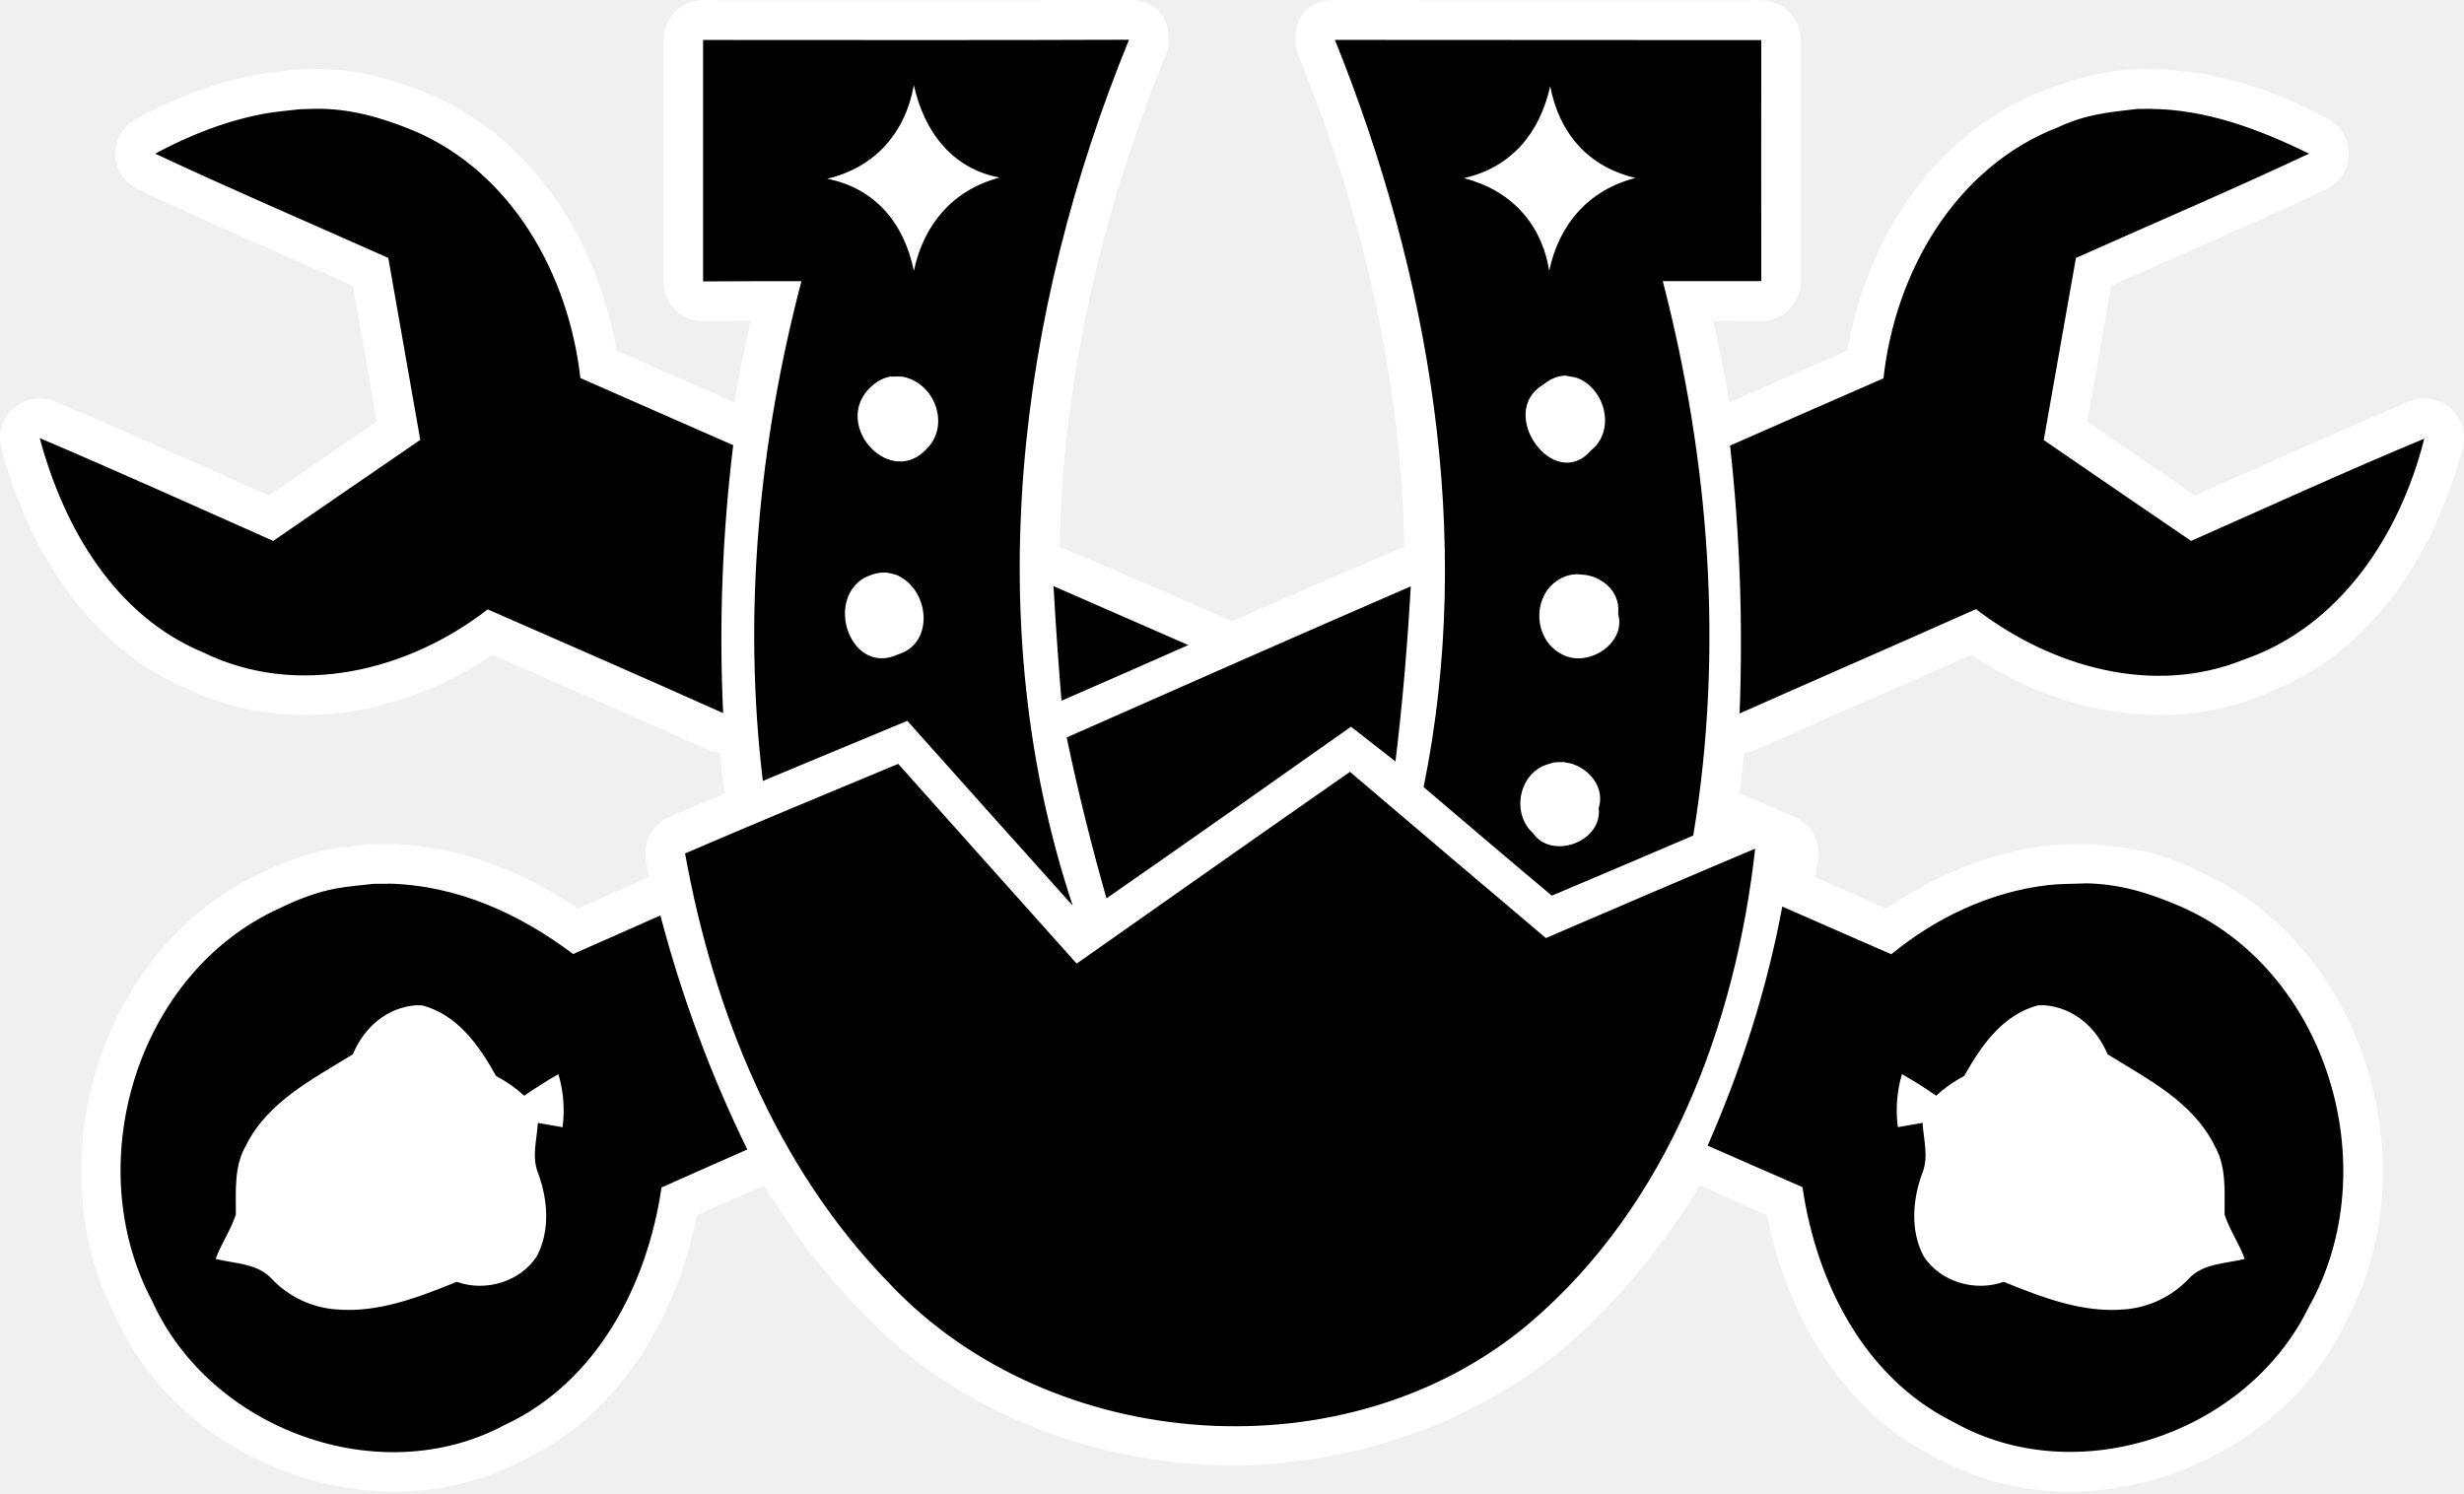
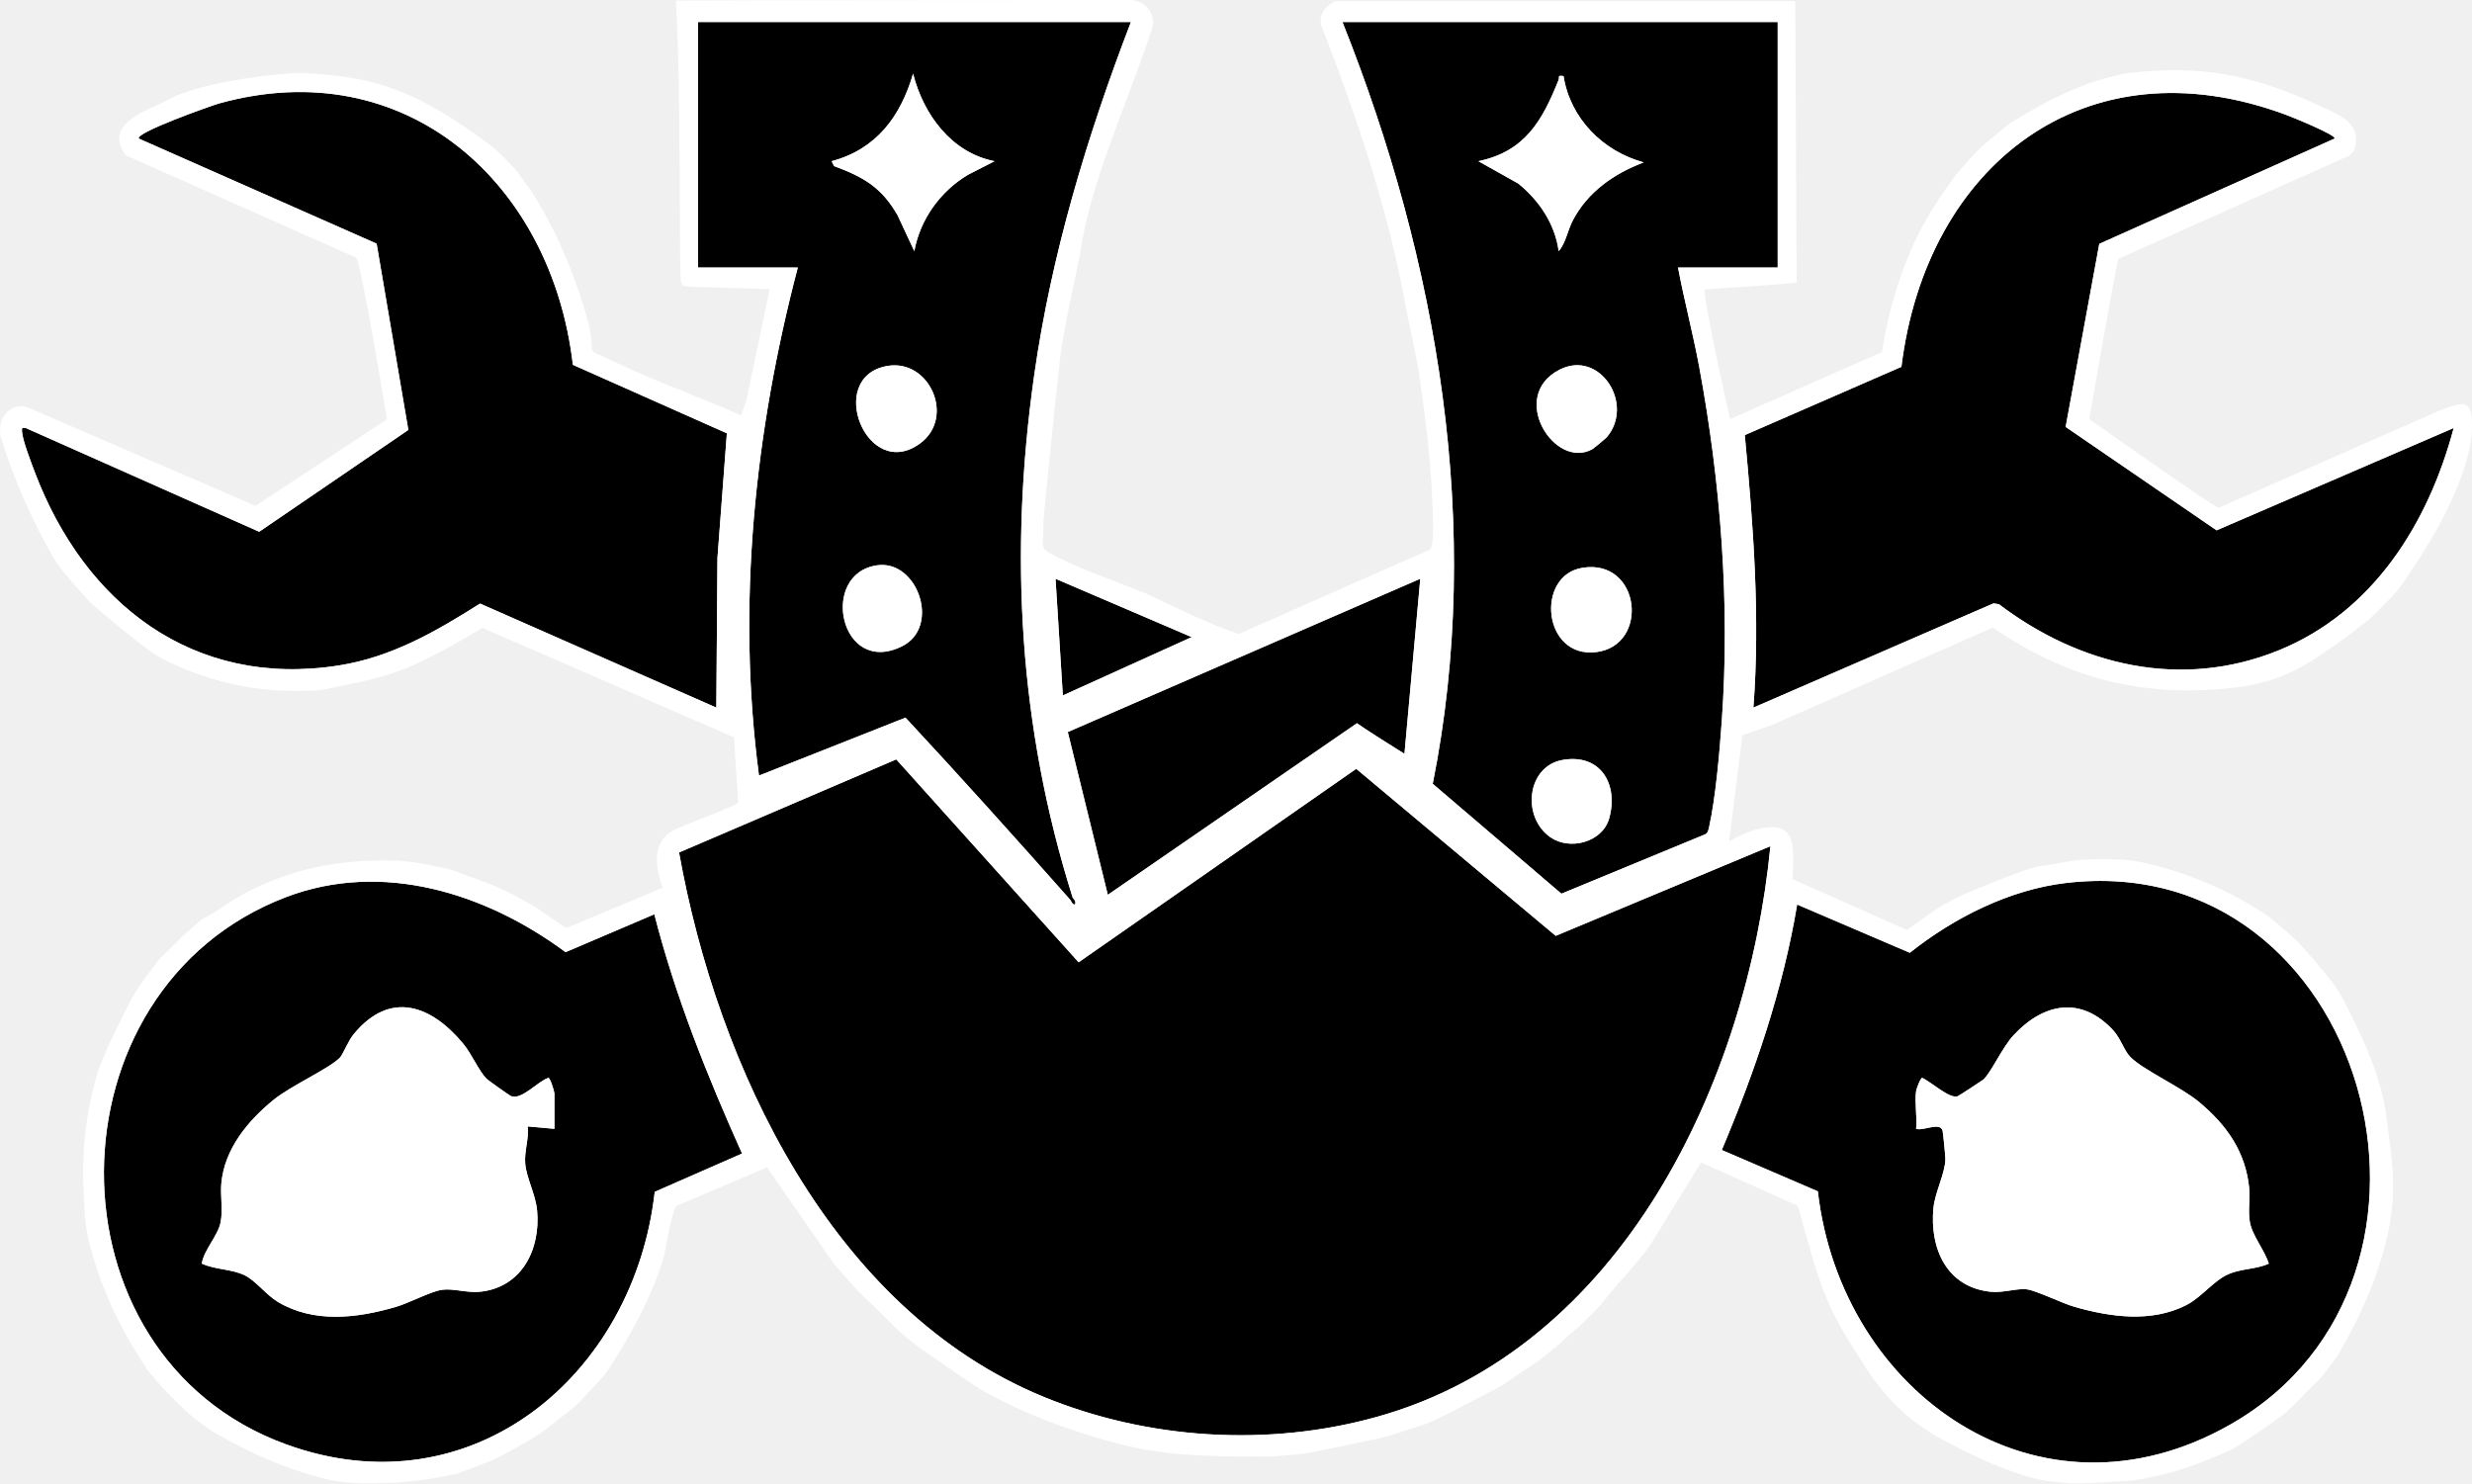
- <svg xmlns="http://www.w3.org/2000/svg" width="320" height="194" viewBox="0 0 320 194" version="1.1" xml:space="preserve" style="fill-rule:evenodd;clip-rule:evenodd;stroke-linejoin:round;stroke-miterlimit:2;">
-   <g transform="matrix(1,0,0,1,-0.0005,-63.112)">
-     <g transform="matrix(1.03225,0,0,1.03225,-5.15952,-5.1588)">
-       <path d="M160,144.292L160.001,144.292C160.001,144.292 181.272,135.012 181.691,134.947C181.31,113.779 176.331,92.593 168.332,73.041C168.332,73.041 167.96,72.284 167.96,71.138C167.96,67.161 170.817,66.129 172.981,66.138C190.832,66.213 208.692,66.166 226.543,66.166C229.304,66.166 231.543,68.405 231.543,71.166L231.543,101.548C231.543,102.88 231.011,104.157 230.066,105.096C229.121,106.034 227.841,106.557 226.509,106.548C224.52,106.534 222.532,106.527 220.543,106.524C221.316,109.919 221.998,113.336 222.581,116.771C227.538,114.603 232.479,112.421 237.427,110.246C239.786,96.578 247.859,83.553 261.019,77.972C261.036,77.964 261.054,77.957 261.071,77.95C265.702,76.047 270.488,74.72 275.565,74.829L277.547,74.896C277.703,74.902 277.858,74.914 278.012,74.934C279.486,75.122 280.97,75.227 282.435,75.485C282.442,75.486 282.45,75.487 282.457,75.489C287.858,76.463 293.028,78.476 297.849,81.067C299.513,81.962 300.531,83.72 300.479,85.609C300.427,87.498 299.314,89.197 297.602,89.999C288.69,94.174 279.629,98.081 270.612,102.082C269.611,107.773 268.609,113.478 267.608,119.186C272.13,122.291 276.647,125.385 281.155,128.491C290.103,124.512 299.018,120.505 308.042,116.662C309.802,115.913 311.834,116.232 313.279,117.486C314.723,118.739 315.326,120.706 314.832,122.553C311.453,135.192 303.976,147.574 291.426,152.818C278.879,158.863 264.188,156.084 253.028,148.54C244.035,152.473 235.044,156.406 226.068,160.434C225.542,160.669 224.988,160.809 224.43,160.853C224.303,162.236 224.155,163.619 223.989,165.001C223.95,165.324 223.88,165.639 223.78,165.942C226.12,166.931 228.457,167.927 230.789,168.931C232.926,169.851 234.146,172.123 233.732,174.413C233.604,175.119 233.471,175.825 233.332,176.53C233.542,176.59 233.749,176.666 233.951,176.756C236.734,177.998 239.521,179.228 242.306,180.456C249.14,175.83 256.797,172.742 265.154,172.352C265.505,172.349 266.149,172.339 266.149,172.339L267.883,172.339C268.085,172.339 268.286,172.351 268.486,172.375C270.214,172.585 271.95,172.704 273.658,173.024C276.544,173.564 279.317,174.609 281.951,175.896C302.385,185.178 310.674,212.461 300.332,232.076C291.887,250.537 267.476,259.526 249.296,249.924C237.081,244.196 229.845,231.873 227.299,219.034C224.522,217.798 221.738,216.574 218.965,215.351L218.866,215.304C215.406,221.005 211.355,226.342 206.649,231.16C194.674,243.815 177.322,250.442 160.001,250.543L160,250.543C142.678,250.442 125.326,243.815 113.351,231.16C108.645,226.342 104.594,221.005 101.135,215.304L101.035,215.351C98.262,216.574 95.479,217.798 92.701,219.034C90.156,231.873 82.92,244.196 70.704,249.924C52.525,259.526 28.113,250.537 19.668,232.076C9.327,212.461 17.616,185.178 38.05,175.896C40.683,174.609 43.456,173.564 46.342,173.024C48.05,172.704 49.787,172.585 51.515,172.375C51.715,172.351 51.916,172.339 52.117,172.339L53.852,172.339C53.852,172.339 54.495,172.349 54.847,172.352C63.203,172.742 70.86,175.83 77.694,180.456C80.479,179.228 83.267,177.998 86.049,176.756C86.251,176.666 86.458,176.59 86.669,176.53C86.529,175.825 86.396,175.119 86.269,174.413C85.855,172.123 87.075,169.851 89.212,168.931C91.544,167.927 93.88,166.931 96.221,165.942C96.121,165.639 96.051,165.324 96.012,165.001C95.845,163.619 95.697,162.236 95.571,160.853C95.013,160.809 94.458,160.669 93.933,160.434C84.957,156.406 75.965,152.473 66.973,148.54C55.813,156.084 41.121,158.863 28.575,152.818C16.024,147.574 8.547,135.192 5.169,122.553C4.675,120.706 5.278,118.739 6.722,117.486C8.166,116.232 10.199,115.913 11.958,116.662C20.983,120.505 29.898,124.512 38.846,128.491C43.353,125.385 47.87,122.291 52.393,119.186C51.391,113.478 50.39,107.773 49.388,102.082C40.372,98.081 31.31,94.174 22.398,89.999C20.687,89.197 19.574,87.498 19.522,85.609C19.469,83.72 20.487,81.962 22.152,81.067C26.973,78.476 32.142,76.463 37.543,75.489C37.551,75.487 37.558,75.486 37.566,75.485C39.031,75.227 40.514,75.122 41.989,74.934C42.143,74.914 42.298,74.902 42.453,74.896L44.436,74.829C49.512,74.72 54.299,76.047 58.929,77.95C58.947,77.957 58.964,77.964 58.982,77.972C72.141,83.553 80.215,96.578 82.573,110.246C87.522,112.421 92.463,114.603 97.419,116.771C98.003,113.336 98.684,109.919 99.457,106.524C97.469,106.527 95.48,106.534 93.492,106.548C92.16,106.557 90.879,106.034 89.934,105.096C88.989,104.157 88.458,102.88 88.458,101.548L88.458,71.166C88.458,68.405 90.696,66.166 93.458,66.166C111.309,66.166 129.169,66.213 147.02,66.138C149.183,66.129 152.041,67.161 152.041,71.138C152.041,72.284 151.668,73.041 151.668,73.041C143.67,92.593 138.69,113.779 138.31,134.947C138.729,135.012 160,144.292 160,144.292ZM54.847,172.352C55.028,172.354 55.132,172.354 55.029,172.35C54.926,172.345 54.616,172.337 53.971,172.321C54.264,172.328 54.556,172.339 54.847,172.352ZM265.154,172.352C264.972,172.354 264.869,172.354 264.972,172.35C265.075,172.345 265.384,172.337 266.03,172.321C265.737,172.328 265.444,172.339 265.154,172.352Z" style="fill:white;" />
-     </g>
-     <g transform="matrix(9.6765,0,0,9.6765,5.17159,5.17279)">
-       <path d="M4.677,17.848C5.599,17.87 6.43,18.247 7.158,18.793C7.548,18.621 7.939,18.449 8.329,18.275C8.613,19.358 9.003,20.412 9.495,21.417C9.112,21.586 8.727,21.755 8.344,21.927C8.154,23.231 7.477,24.54 6.236,25.116C4.552,26.014 2.285,25.171 1.509,23.453C0.53,21.615 1.298,19.046 3.222,18.177C3.461,18.06 3.712,17.963 3.974,17.914C4.145,17.882 4.319,17.871 4.492,17.85L4.677,17.85L4.677,17.848ZM5.057,19.48C4.655,19.51 4.354,19.777 4.201,20.139C3.668,20.47 3.054,20.776 2.763,21.37C2.603,21.651 2.633,21.979 2.631,22.29C2.564,22.498 2.434,22.68 2.36,22.886C2.617,22.95 2.925,22.944 3.115,23.155C3.339,23.391 3.648,23.539 3.972,23.563C4.539,23.614 5.081,23.401 5.596,23.193C5.979,23.332 6.448,23.194 6.671,22.849C6.85,22.508 6.819,22.098 6.692,21.746C6.597,21.525 6.671,21.288 6.684,21.06C6.795,21.079 6.906,21.098 7.016,21.118C7.048,20.878 7.029,20.638 6.96,20.406C6.803,20.495 6.65,20.593 6.501,20.695C6.387,20.591 6.261,20.502 6.124,20.431C5.9,20.027 5.606,19.607 5.134,19.483L5.056,19.481L5.057,19.48ZM26.896,19.48C27.298,19.51 27.599,19.777 27.752,20.139C28.285,20.47 28.899,20.776 29.19,21.37C29.35,21.651 29.32,21.979 29.322,22.29C29.389,22.498 29.519,22.68 29.593,22.886C29.336,22.95 29.028,22.944 28.838,23.155C28.614,23.391 28.305,23.539 27.981,23.563C27.414,23.614 26.872,23.401 26.357,23.193C25.974,23.332 25.505,23.194 25.282,22.848C25.103,22.507 25.134,22.097 25.261,21.745C25.356,21.524 25.282,21.287 25.269,21.059C25.158,21.078 25.047,21.097 24.937,21.117C24.905,20.877 24.924,20.637 24.992,20.405C25.149,20.494 25.302,20.592 25.451,20.694C25.565,20.59 25.691,20.501 25.828,20.43C26.052,20.026 26.346,19.606 26.818,19.482L26.896,19.481L26.896,19.48ZM27.453,17.845C27.283,17.853 27.112,17.849 26.943,17.869C26.17,17.962 25.448,18.306 24.849,18.796C24.36,18.585 23.875,18.369 23.386,18.156C23.18,19.262 22.837,20.335 22.384,21.365C22.808,21.552 23.233,21.737 23.657,21.922C23.842,23.197 24.485,24.481 25.682,25.074C27.345,26.014 29.628,25.228 30.453,23.53C31.502,21.664 30.703,18.991 28.701,18.142C28.291,17.967 27.905,17.851 27.452,17.844L27.453,17.845ZM11.523,16.24C10.568,16.638 9.61,17.034 8.66,17.443C9.043,19.562 9.883,21.66 11.406,23.219C13.585,25.525 17.572,25.804 20.003,23.74C21.851,22.163 22.759,19.745 23.022,17.379C22.082,17.775 21.148,18.178 20.213,18.579C19.336,17.835 18.459,17.095 17.584,16.348C16.358,17.202 15.137,18.063 13.916,18.922C13.117,18.029 12.318,17.136 11.521,16.241L11.523,16.24ZM11.731,7.132C11.866,7.741 12.233,8.249 12.882,8.371C12.257,8.535 11.862,8.998 11.731,9.623C11.601,8.99 11.218,8.517 10.568,8.387C11.206,8.236 11.614,7.775 11.731,7.132ZM11.408,11.042C11.476,11.045 11.546,11.034 11.612,11.051C12.023,11.155 12.21,11.697 11.91,12.005C11.431,12.541 10.666,11.737 11.108,11.227C11.194,11.136 11.279,11.071 11.407,11.043L11.408,11.042ZM11.377,13.675C11.473,13.698 11.495,13.694 11.579,13.748C11.95,13.986 11.982,14.635 11.517,14.772C10.892,15.063 10.525,14.048 11.074,13.739C11.17,13.695 11.268,13.663 11.376,13.675L11.377,13.675ZM14.618,6.521C12.713,6.529 10.807,6.524 8.902,6.524L8.902,9.765C9.342,9.762 9.782,9.762 10.222,9.762C9.649,11.943 9.433,14.223 9.704,16.47C10.35,16.202 10.995,15.931 11.643,15.663C12.382,16.491 13.119,17.318 13.863,18.144C12.598,14.344 13.124,10.174 14.618,6.522L14.618,6.521ZM18.4,13.858C16.859,14.527 15.321,15.206 13.782,15.886C13.933,16.612 14.113,17.333 14.316,18.046C15.414,17.283 16.505,16.513 17.598,15.742C17.746,15.859 18.043,16.091 18.194,16.208C18.29,15.427 18.355,14.644 18.4,13.858ZM20.271,7.145C20.393,7.78 20.784,8.228 21.416,8.376C20.789,8.537 20.39,8.995 20.258,9.623C20.154,8.98 19.735,8.538 19.113,8.379C19.753,8.233 20.131,7.773 20.271,7.145ZM20.475,11.029C20.538,11.044 20.604,11.046 20.663,11.073C21.022,11.239 21.142,11.776 20.821,12.031C20.324,12.609 19.546,11.529 20.176,11.151C20.268,11.079 20.354,11.034 20.476,11.029L20.475,11.029ZM20.631,13.695C20.684,13.701 20.738,13.7 20.79,13.713C21.032,13.772 21.213,13.972 21.183,14.228C21.297,14.629 20.767,14.962 20.423,14.767C20.09,14.593 20.027,14.127 20.277,13.853C20.378,13.756 20.487,13.699 20.631,13.695ZM20.455,16.217C20.499,16.227 20.545,16.232 20.587,16.248C20.826,16.336 21.002,16.579 20.922,16.835C20.977,17.285 20.295,17.535 20.042,17.173C19.74,16.902 19.852,16.345 20.258,16.241C20.364,16.21 20.3,16.223 20.454,16.216L20.455,16.217ZM17.382,6.523C18.652,9.678 19.259,13.184 18.572,16.552C19.145,17.039 19.717,17.528 20.293,18.01C20.926,17.742 21.558,17.474 22.191,17.203C22.602,14.728 22.41,12.185 21.782,9.761L23.104,9.761C23.101,8.683 23.104,7.603 23.104,6.526C21.196,6.523 19.291,6.526 17.383,6.523L17.382,6.523ZM28.305,7.448L28.153,7.45C27.756,7.495 27.46,7.522 27.089,7.695C25.707,8.229 24.9,9.642 24.744,11.066C24.057,11.365 23.372,11.667 22.685,11.969C22.818,13.161 22.859,14.364 22.813,15.564C23.87,15.095 24.929,14.635 25.986,14.164C26.993,14.937 28.36,15.335 29.581,14.841C30.877,14.396 31.682,13.154 32.002,11.876C30.95,12.313 29.915,12.787 28.873,13.248C28.212,12.798 27.553,12.347 26.895,11.894C27.041,11.079 27.181,10.265 27.327,9.45C28.371,8.984 29.422,8.536 30.456,8.05C29.781,7.72 29.068,7.451 28.307,7.449L28.305,7.448ZM3.687,7.448L3.479,7.455C3.33,7.474 3.18,7.484 3.032,7.51C2.511,7.604 2.013,7.8 1.548,8.05C2.581,8.534 3.633,8.984 4.677,9.45C4.82,10.262 4.963,11.077 5.106,11.892C4.447,12.345 3.789,12.795 3.133,13.248C2.089,12.785 1.051,12.316 -0.001,11.868C0.319,13.065 1.006,14.255 2.198,14.747C3.458,15.361 4.947,14.994 6.011,14.167C7.065,14.628 8.119,15.088 9.171,15.56C9.114,14.36 9.161,13.155 9.306,11.963C8.621,11.664 7.939,11.362 7.255,11.062C7.099,9.68 6.341,8.303 5.016,7.741C4.59,7.566 4.151,7.438 3.684,7.448L3.687,7.448ZM13.605,13.855C13.634,14.368 13.67,14.881 13.712,15.393C14.279,15.148 14.847,14.896 15.414,14.646C14.81,14.383 14.209,14.118 13.605,13.855Z" style="fill-rule:nonzero;" />
-     </g>
+ <svg xmlns="http://www.w3.org/2000/svg" id="Layer_2" width="243.992" height="146.422" viewBox="0 0 243.992 146.422">
+   <defs>
+     <style>.cls-1{fill:#fff;}</style>
+   </defs>
+   <g id="Layer_2_copy">
+     <path d="M203.934,87.162c-5.58.65-11.08,3.43-15.43,6.89l-11.12-4.76c-1.4,8.37-4.15,16.45-7.44,24.23l9.48,4.08c2.31,20.02,21.89,33.78,40.75,23,25.21-14.41,13.37-56.91-16.24-53.44ZM219.924,125.792c-1.44.63-2.63,2.28-4.15,3.05-3.44,1.74-7.44,1.18-10.99.17-1.27-.36-3.8-1.63-4.76-1.74-.98-.11-2.33.38-3.58.24-4.33-.47-5.99-4.3-5.61-8.25.15-1.58,1.16-3.42,1.18-4.84,0-.33-.23-2.65-.28-2.83-.28-.86-1.91.08-2.61-.16.12-1.17-.16-2.6,0-3.72.03-.22.42-1.3.6-1.31.85.37,2.68,2.08,3.49,1.82.14-.05,2.44-1.56,2.56-1.66.76-.71,1.9-3.23,2.96-4.36,2.95-3.18,6.66-3.93,9.84-.5.75.82,1.08,2.01,1.69,2.63,1.24,1.28,5.03,2.97,6.81,4.47,2.72,2.28,4.58,4.9,4.93,8.51.1,1.09-.13,2.22.06,3.3.22,1.35,1.47,2.8,1.87,4.13-1.29.58-2.71.47-4.01,1.05ZM242.184,42.252c-2.5,9.41-7.96,18.17-17.28,21.95-9.58,3.89-19.58,1.53-27.61-4.56l-.53-.08-23.7,10.29c.68-8.93-.01-17.99-.85-26.9l15.46-6.74c2.44-19.85,18.12-32.29,38.01-24.86.41.15,4.99,2,4.74,2.33l-23.22,10.39-3.32,18.07,14.9,10.21,23.4-10.1ZM175.464,2.172h-42.96c9.42,23.65,13.98,49.9,8.91,75.2l12.7,10.85,14.09-5.82c.35-.11.41-.41.48-.72.66-2.97,1.04-7.42,1.26-10.51.83-11.62-.11-23.53-2.23-34.97-.61-3.28-1.47-6.51-2.09-9.79h9.84V2.172ZM158.834,80.782c-.67,2.38-3.92,3.21-5.83,1.85-2.85-2.02-2.29-7.02,1.26-7.62,3.72-.63,5.5,2.4,4.57,5.77ZM153.914,36.502c4-2.06,7.48,3.42,4.65,6.69-.1.11-1.26,1.07-1.38,1.14-3.71,2.1-8.36-5.2-3.27-7.83ZM157.544,64.372c-5.28.64-6.01-7.57-1.36-8.32,5.77-.94,6.66,7.68,1.36,8.32ZM155.244,21.752c-.52.99-.7,2.25-1.4,3.04-.35-2.67-1.94-5.03-4-6.68l-3.92-2.2c4.64-.98,6.32-4.04,7.92-8.04.11-.28-.18-.46.48-.36.67,4.2,3.89,7.42,7.92,8.52-2.9,1.08-5.54,2.91-7,5.72ZM140.184,57.132l-1.56,17.28c-.91-.56-3.91-2.45-4.69-3.02l-24.59,16.94-3.95-16.07,34.79-15.13ZM117.624,62.892l-12.72,5.76-.72-11.52,13.44,5.76ZM102.064,37.132c1.7-12.02,5.23-23.68,9.56-34.96h-42.72v24.24h9.84c-4.27,16.25-6.05,33.42-3.83,50.15l14.46-5.72c5.49,5.9,10.9,11.93,16.25,17.97.13.15.19.49.48.48.15-.39-.18-.55-.24-.72-5.31-16.84-6.27-33.95-3.8-51.44ZM89.044,63.792c-6.13,3.06-8.24-7.18-2.46-7.99,3.99-.56,6.29,6.08,2.46,7.99ZM90.844,43.752c-5.27,3.91-9.42-6.52-3.3-7.62,4.19-.76,6.76,5.04,3.3,7.62ZM95.544,17.252c-2.73,1.63-4.72,4.39-5.3,7.54l-1.64-3.52c-1.59-2.79-3.38-3.8-6.28-4.88l-.24-.48c4.42-1.18,6.81-4.42,8.04-8.64,1.02,4.03,3.78,7.8,8.04,8.64l-2.62,1.34ZM174.744,83.532c-2.27,23.24-14.67,49.59-38.83,56.33-10.73,3-22.63,2.25-32.92-1.98-20.94-8.61-32.19-32.61-35.97-53.73l21.44-9.19,18,20.03,27.4-19.1,19.69,16.49,21.19-8.85ZM64.584,90.252l-8.76,3.74c-7.85-5.82-18.08-9.06-27.6-5.43-23.77,9.07-24.14,45.22,0,54.01,18.33,6.68,34.37-6.82,36.4-24.92l8.62-3.78c-3.44-7.67-6.57-15.46-8.66-23.62ZM54.724,111.432l-2.64-.24c.14,1.27-.36,2.45-.24,3.72.13,1.39,1.03,3.03,1.17,4.59.35,3.81-1.49,7.57-5.61,8.01-1.31.14-2.67-.35-3.78-.19-1.12.16-3.22,1.3-4.56,1.69-3.82,1.12-8.07,1.63-11.63-.49-1.21-.73-2.21-2.14-3.34-2.66-1.32-.61-2.87-.52-4.18-1.13.25-1.43,1.62-2.75,1.87-4.12.22-1.18-.04-2.56.06-3.78.31-3.42,2.62-6.2,5.17-8.27,1.67-1.37,5.44-3.05,6.53-4.15.31-.32.83-1.69,1.38-2.34,3.6-4.35,7.65-2.84,10.8.96.81.97,1.55,2.7,2.3,3.46.11.12,2.26,1.64,2.39,1.7,1.04.47,2.67-1.46,3.71-1.79.2,0,.6,1.38.6,1.55v3.48ZM71.744,42.772l-.93,12.31-.11,14.77-23.32-10.27c-4.38,2.77-8.74,5.29-13.95,6.11-14.37,2.26-25.08-6.12-29.99-19.06-.35-.93-1.22-3.16-1.27-4.02-.02-.38-.04-.41.37-.36l23.04,10.24,14.72-10.05-3.13-18.39L13.704,13.682c-.43-.57,7.29-3.3,7.92-3.47,18.47-5.13,32.85,7.91,34.92,25.8l15.2,6.76Z" />
+     <path class="cls-1" d="M243.884,40.692c-.16-.44-.14-.5-.51-.72-.45-.26-1.62.22-1.62.22-.46.12-.89.3-1.11.4l-21.67,9.54c-.36,0-12.76-8.76-12.76-8.76,0,0,2.02-11.71,2.85-15.81l22.8-10.19c.06-.05.46-.45.48-.48.87-2.66-1.24-3.45-3.2-4.36-6.1-2.87-11.07-4.05-17.79-3.45-.16.02-1.18.11-1.34.13-4.36.8-8.03,2.72-11.75,5.04-.09.07-2.32,1.92-2.4,1.99-.95.8-2.56,2.73-2.64,2.81-1.05,1.38-1.8,2.47-2.59,3.76-2.59,4.22-4.11,9.08-4.89,13.95l-14.99,6.61s-2.73-12.15-2.49-12.8c2.08-.17,6.67-.4,9.07-.68l-.14-27.77-1.24-.01h-44.18c-.89.42-1.64,1.32-1.38,2.35,3.5,9.01,6.64,18.24,8.35,27.79.01.08.24,1.2.24,1.2.01.08.8,3.62,1.09,5.47.01.08.69,4.95.83,6.41.15,1.56.31,3.11.4,4.66.02.32.25,4.29.08,5.54-.03.25-.11.5-.24.72l-18.88,8.33c-3.18-1.06-6.16-2.62-9.2-4.01-2.71-1.12-7.16-2.63-9.53-4.03-.24-.14-.48-.24-.55-.53-.12-.51.02-1.54,0-2.16-.03-1.04,1.67-16.72,1.68-16.8.37-2.83,1.91-9.76,1.92-9.84.99-7.36,4.92-15.42,7.15-22.5.37-1.39-.81-2.77-2.22-2.71,0,0-43.79.02-44.81.06.54,7.74.29,27.4.52,27.79.06.09.13.28.22.34.11.08,1,.12,1.12.13.1,0,7.42.22,7.42.22l-.12.51-2.16,10.32c-.02.09-.15.49-.55,1.64-4.23-1.9-8.82-3.48-12.98-5.52-2.34-1.15-1.51-.25-1.91-2.66-.01-.08-.15-.83-.16-.9-1.33-4.72-3.1-9.09-5.76-13.2-.07-.09-1.27-1.77-1.35-1.85-.64-.75-1.96-2.08-2.49-2.47-7.59-5.68-11.7-6.88-18.69-7.21-1.59-.07-9.78.81-12.99,2.53-2.19,1.18-6.61,2.36-4.5,5.48.06.06.12.11.18.16l22.64,10.06c.49.33,3.05,15.96,3.05,15.96,0,0-12.95,8.54-12.97,8.54L2.674,40.192c-1.57-.47-2.87,1-2.65,2.54.01.08-.01.16,0,.24,1.27,4.17,2.99,8.1,5.13,11.87.42.74.93,1.44,1.49,2.08.86,1,2.12,2.43,2.45,2.72.71.63,5.25,4.47,6.61,5.21,1.69.92,3.47,1.61,5.3,2.17,2.59.79,5.29,1.18,8,1.18.41,0,.99-.01,1.48-.01.64-.01,1.28-.08,1.9-.21l2.91-.61c1.88-.39,3.74-.93,5.49-1.71,2.36-1.05,4.6-2.36,6.84-3.68l24.82,10.8.42,6.43c-.23.39-5.6,2.28-6.53,2.83-2.72,1.6-.9,5.58-.9,5.58l-9.51,3.98c-.22-.06-2.9-1.93-2.99-2-2.87-1.7-4.15-2.22-6.76-3.14-.76-.27-1.2-.47-1.97-.69-.36-.1-1.89-.4-1.97-.42-.79-.18-2.71-.39-2.79-.39-5.61-.18-10.41.64-15.39,3.28-1.42.75-2.66,1.8-4.11,2.49-.08.08-1.77,1.52-1.92,1.68-.39.4-.81.8-1.2,1.2-.39.4-.78.74-1.2,1.2-.19.22-.82,1.07-1.35,1.79-.55.74-1.05,1.53-1.47,2.35-.94,1.82-2.61,5.15-3.19,7.01-.28.91-.5,1.83-.69,2.76-.52,2.5-.76,5.06-.71,7.62.02.81.07,1.98.12,2.95.05,1.09.18,2.18.44,3.24,1.16,4.64,3.17,8.87,5.89,12.84.07.08,1.22,1.44,1.44,1.68.44.47.97.96,1.44,1.44.24.24.49.48.72.72.54.53,1.51,1.24,2.04,1.63.29.22.59.42.9.6,3.56,2.04,7.27,3.7,11.29,4.63.26.07.53.11.8.15.55.07,1.99.19,2.04.19,3.71.03,6.09-.1,9.81-.96.08-.02,1.19-.44,2.12-.78.87-.31,1.72-.69,2.53-1.13l1.38-.75c1.35-.74,2.65-1.58,3.82-2.58.16-.13.31-.26.47-.37.64-.46,1.25-.94,1.8-1.51.33-.34,1.29-1.38,1.93-2.07.39-.44.75-.9,1.07-1.4,2.07-3.25,3.95-6.64,5.11-10.34.46-1.48.68-3.81,1.19-5.05.09-.24.11-.43.43-.53l8.72-3.7,6.63,9.57c.08.08,1.68,1.9,1.92,2.16,1.14,1.24,2.41,2.35,3.58,3.55.98,1,2.04,1.9,3.18,2.7,2.08,1.45,5.39,3.75,6.2,4.19,4.47,2.46,9.87,4.37,14.4,5.4,4.41,1,9.04.98,13.92.96.16,0,1.46-.11,2.33-.18.53-.04,1.05-.12,2.06-.32l6-1.24c.53-.11,1.05-.25,1.57-.42.77-.26,1.97-.64,2.95-.96.44-.15.86-.32,1.28-.51,1.75-.83,3.45-1.8,5.18-2.66.88-.43,1.73-.94,2.52-1.53.29-.22.62-.44.93-.64.78-.47,1.54-.98,2.24-1.56.69-.56,1.39-1.15,1.5-1.26.5-.52,1.84-1.6,1.92-1.68l.48-.48c.32-.32.64-.64.96-.96.32-.32.62-.67.91-1.03.73-.94,1.46-1.8,2.21-2.57.08-.08.87-1.1,1.2-1.44.04-.05.31-.38.55-.68.27-.35.52-.7.75-1.08l4.82-7.82,9.55,4.28c.93,3.17,1.67,6.46,3.01,9.54,1.03,2.37,2.39,4.37,3.73,6.5.42.66.87,1.29,1.37,1.89,1.02,1.25,2.23,2.72,5.26,4.65,2.91,1.62,5.73,3.01,8.88,4.02.62.2,1.27.36,1.92.49l.24.05c.08,0,2.23.25,2.38.25,3,.01,4.17-.17,5.32-.21.61-.02,1.61-.15,2.21-.28,1.3-.27,1.18-.23,2.57-.6,1.86-.5,4.25-1.47,6-2.28,1.72-1.01,5.2-3.52,5.28-3.6,1.07-1.03,2.12-2.13,3.18-3.18.27-.28.53-.57.76-.88s.54-.73.78-1.04c.22-.29.42-.59.6-.9,2.27-3.96,4.07-8.08,4.93-12.59.05-.25.08-.49.11-.73.07-.55.2-1.58.2-2.04,0-.41.01-.82.01-1.24.01-1-.06-2-.19-3l-.48-3.7c-.09-.66-.19-1.32-.35-1.97-.81-3.36-2.28-6.38-3.85-9.44-.4-.78-.88-1.51-1.43-2.18-3.37-4.09-3.43-3.88-4.51-4.87-.27-.25-1.35-1.13-1.44-1.2-3.67-2.48-7.71-4.24-12.01-5.26-1.07-.25-2.16-.39-3.25-.4-1.24-.02-3.01-.04-4.1.14-.21.04-2.48.42-3.49.57-.6.1-3.3,1.12-3.86,1.35l-2.65,1.07c-1.4.57-2.73,1.29-3.97,2.14-1.14.79-2.38,1.71-2.38,1.71l-11.33-5.04c.15-1.9.24-3.91-.61-4.67-1.18-1.04-3.96-.05-5.63.95l1.32-10.48s2.49-.83,3.17-1.11l21.55-9.52c7.21,4.97,14.6,6.91,23.4,5.99,5.23-.55,7.53-2.29,10.74-4.51.89-.61,3.01-2.29,3.18-2.45.34-.32,1.02-1,1.6-1.59.68-.68,1.3-1.42,1.83-2.22,2.19-3.26,4.26-6.62,5.57-10.36.65-1.87,1.21-4.1.86-6.11ZM70.814,55.082l-.11,14.77-23.32-10.27c-4.38,2.77-8.74,5.29-13.95,6.11-14.37,2.26-25.08-6.12-29.99-19.06-.35-.93-1.22-3.16-1.27-4.02-.02-.38-.04-.41.37-.36l23.04,10.24,14.72-10.05-3.13-18.39L13.704,13.682c-.43-.57,7.29-3.3,7.92-3.47,18.47-5.13,32.85,7.91,34.92,25.8l15.2,6.76-.93,12.31ZM132.504,2.172h42.96v24.24h-9.84c.62,3.28,1.48,6.51,2.09,9.79,2.12,11.44,3.06,23.35,2.23,34.97-.22,3.09-.6,7.54-1.26,10.51-.07.31-.13.61-.48.72l-14.09,5.82-12.7-10.85c5.07-25.3.51-51.55-8.91-75.2ZM140.184,57.132l-1.56,17.28c-.91-.56-3.91-2.45-4.69-3.02l-24.59,16.94-3.95-16.07,34.79-15.13ZM117.624,62.892l-12.72,5.76-.72-11.52,13.44,5.76ZM78.744,26.412h-9.84V2.172h42.72c-4.33,11.28-7.86,22.94-9.56,34.96-2.47,17.49-1.51,34.6,3.8,51.44.06.17.39.33.24.72-.29.01-.35-.33-.48-.48-5.35-6.04-10.76-12.07-16.25-17.97l-14.46,5.72c-2.22-16.73-.44-33.9,3.83-50.15ZM64.624,117.652c-2.03,18.1-18.07,31.6-36.4,24.92-24.14-8.79-23.77-44.94,0-54.01,9.52-3.63,19.75-.39,27.6,5.43l8.76-3.74c2.09,8.16,5.22,15.95,8.66,23.62l-8.62,3.78ZM177.384,89.292l11.12,4.76c4.35-3.46,9.85-6.24,15.43-6.89,29.61-3.47,41.45,39.03,16.24,53.44-18.86,10.78-38.44-2.98-40.75-23l-9.48-4.08c3.29-7.78,6.04-15.86,7.44-24.23ZM174.744,83.532c-2.27,23.24-14.67,49.59-38.83,56.33-10.73,3-22.63,2.25-32.92-1.98-20.94-8.61-32.19-32.61-35.97-53.73l21.44-9.19,18,20.03,27.4-19.1,19.69,16.49,21.19-8.85ZM224.904,64.202c-9.58,3.89-19.58,1.53-27.61-4.56l-.53-.08-23.7,10.29c.68-8.93-.01-17.99-.85-26.9l15.46-6.74c2.44-19.85,18.12-32.29,38.01-24.86.41.15,4.99,2,4.74,2.33l-23.22,10.39-3.32,18.07,14.9,10.21,23.4-10.1c-2.5,9.41-7.96,18.17-17.28,21.95ZM162.244,16.032c-2.9,1.08-5.54,2.91-7,5.72-.52.99-.7,2.25-1.4,3.04-.35-2.67-1.94-5.03-4-6.68l-3.92-2.2c4.64-.98,6.32-4.04,7.92-8.04.11-.28-.18-.46.48-.36.67,4.2,3.89,7.42,7.92,8.52ZM157.544,64.372c-5.28.64-6.01-7.57-1.36-8.32,5.77-.94,6.66,7.68,1.36,8.32ZM158.834,80.782c-.67,2.38-3.92,3.21-5.83,1.85-2.85-2.02-2.29-7.02,1.26-7.62,3.72-.63,5.5,2.4,4.57,5.77ZM158.564,43.192c-.1.11-1.26,1.07-1.38,1.14-3.71,2.1-8.36-5.2-3.27-7.83,4-2.06,7.48,3.42,4.65,6.69ZM98.164,15.912l-2.62,1.34c-2.73,1.63-4.72,4.39-5.3,7.54l-1.64-3.52c-1.59-2.79-3.38-3.8-6.28-4.88l-.24-.48c4.42-1.18,6.81-4.42,8.04-8.64,1.02,4.03,3.78,7.8,8.04,8.64ZM90.844,43.752c-5.27,3.91-9.42-6.52-3.3-7.62,4.19-.76,6.76,5.04,3.3,7.62ZM89.044,63.792c-6.13,3.06-8.24-7.18-2.46-7.99,3.99-.56,6.29,6.08,2.46,7.99ZM223.934,124.742c-1.29.58-2.71.47-4.01,1.05-1.44.63-2.63,2.28-4.15,3.05-3.44,1.74-7.44,1.18-10.99.17-1.27-.36-3.8-1.63-4.76-1.74-.98-.11-2.33.38-3.58.24-4.33-.47-5.99-4.3-5.61-8.25.15-1.58,1.16-3.42,1.18-4.84,0-.33-.23-2.65-.28-2.83-.28-.86-1.91.08-2.61-.16.12-1.17-.16-2.6,0-3.72.03-.22.42-1.3.6-1.31.85.37,2.68,2.08,3.49,1.82.14-.05,2.44-1.56,2.56-1.66.76-.71,1.9-3.23,2.96-4.36,2.95-3.18,6.66-3.93,9.84-.5.75.82,1.08,2.01,1.69,2.63,1.24,1.28,5.03,2.97,6.81,4.47,2.72,2.28,4.58,4.9,4.93,8.51.1,1.09-.13,2.22.06,3.3.22,1.35,1.47,2.8,1.87,4.13ZM54.724,111.432l-2.64-.24c.14,1.27-.36,2.45-.24,3.72.13,1.39,1.03,3.03,1.17,4.59.35,3.81-1.49,7.57-5.61,8.01-1.31.14-2.67-.35-3.78-.19-1.12.16-3.22,1.3-4.56,1.69-3.82,1.12-8.07,1.63-11.63-.49-1.21-.73-2.21-2.14-3.34-2.66-1.32-.61-2.87-.52-4.18-1.13.25-1.43,1.62-2.75,1.87-4.12.22-1.18-.04-2.56.06-3.78.31-3.42,2.62-6.2,5.17-8.27,1.67-1.37,5.44-3.05,6.53-4.15.31-.32.83-1.69,1.38-2.34,3.6-4.35,7.65-2.84,10.8.96.81.97,1.55,2.7,2.3,3.46.11.12,2.26,1.64,2.39,1.7,1.04.47,2.67-1.46,3.71-1.79.2,0,.6,1.38.6,1.55v3.48Z" />
  </g>
</svg>
